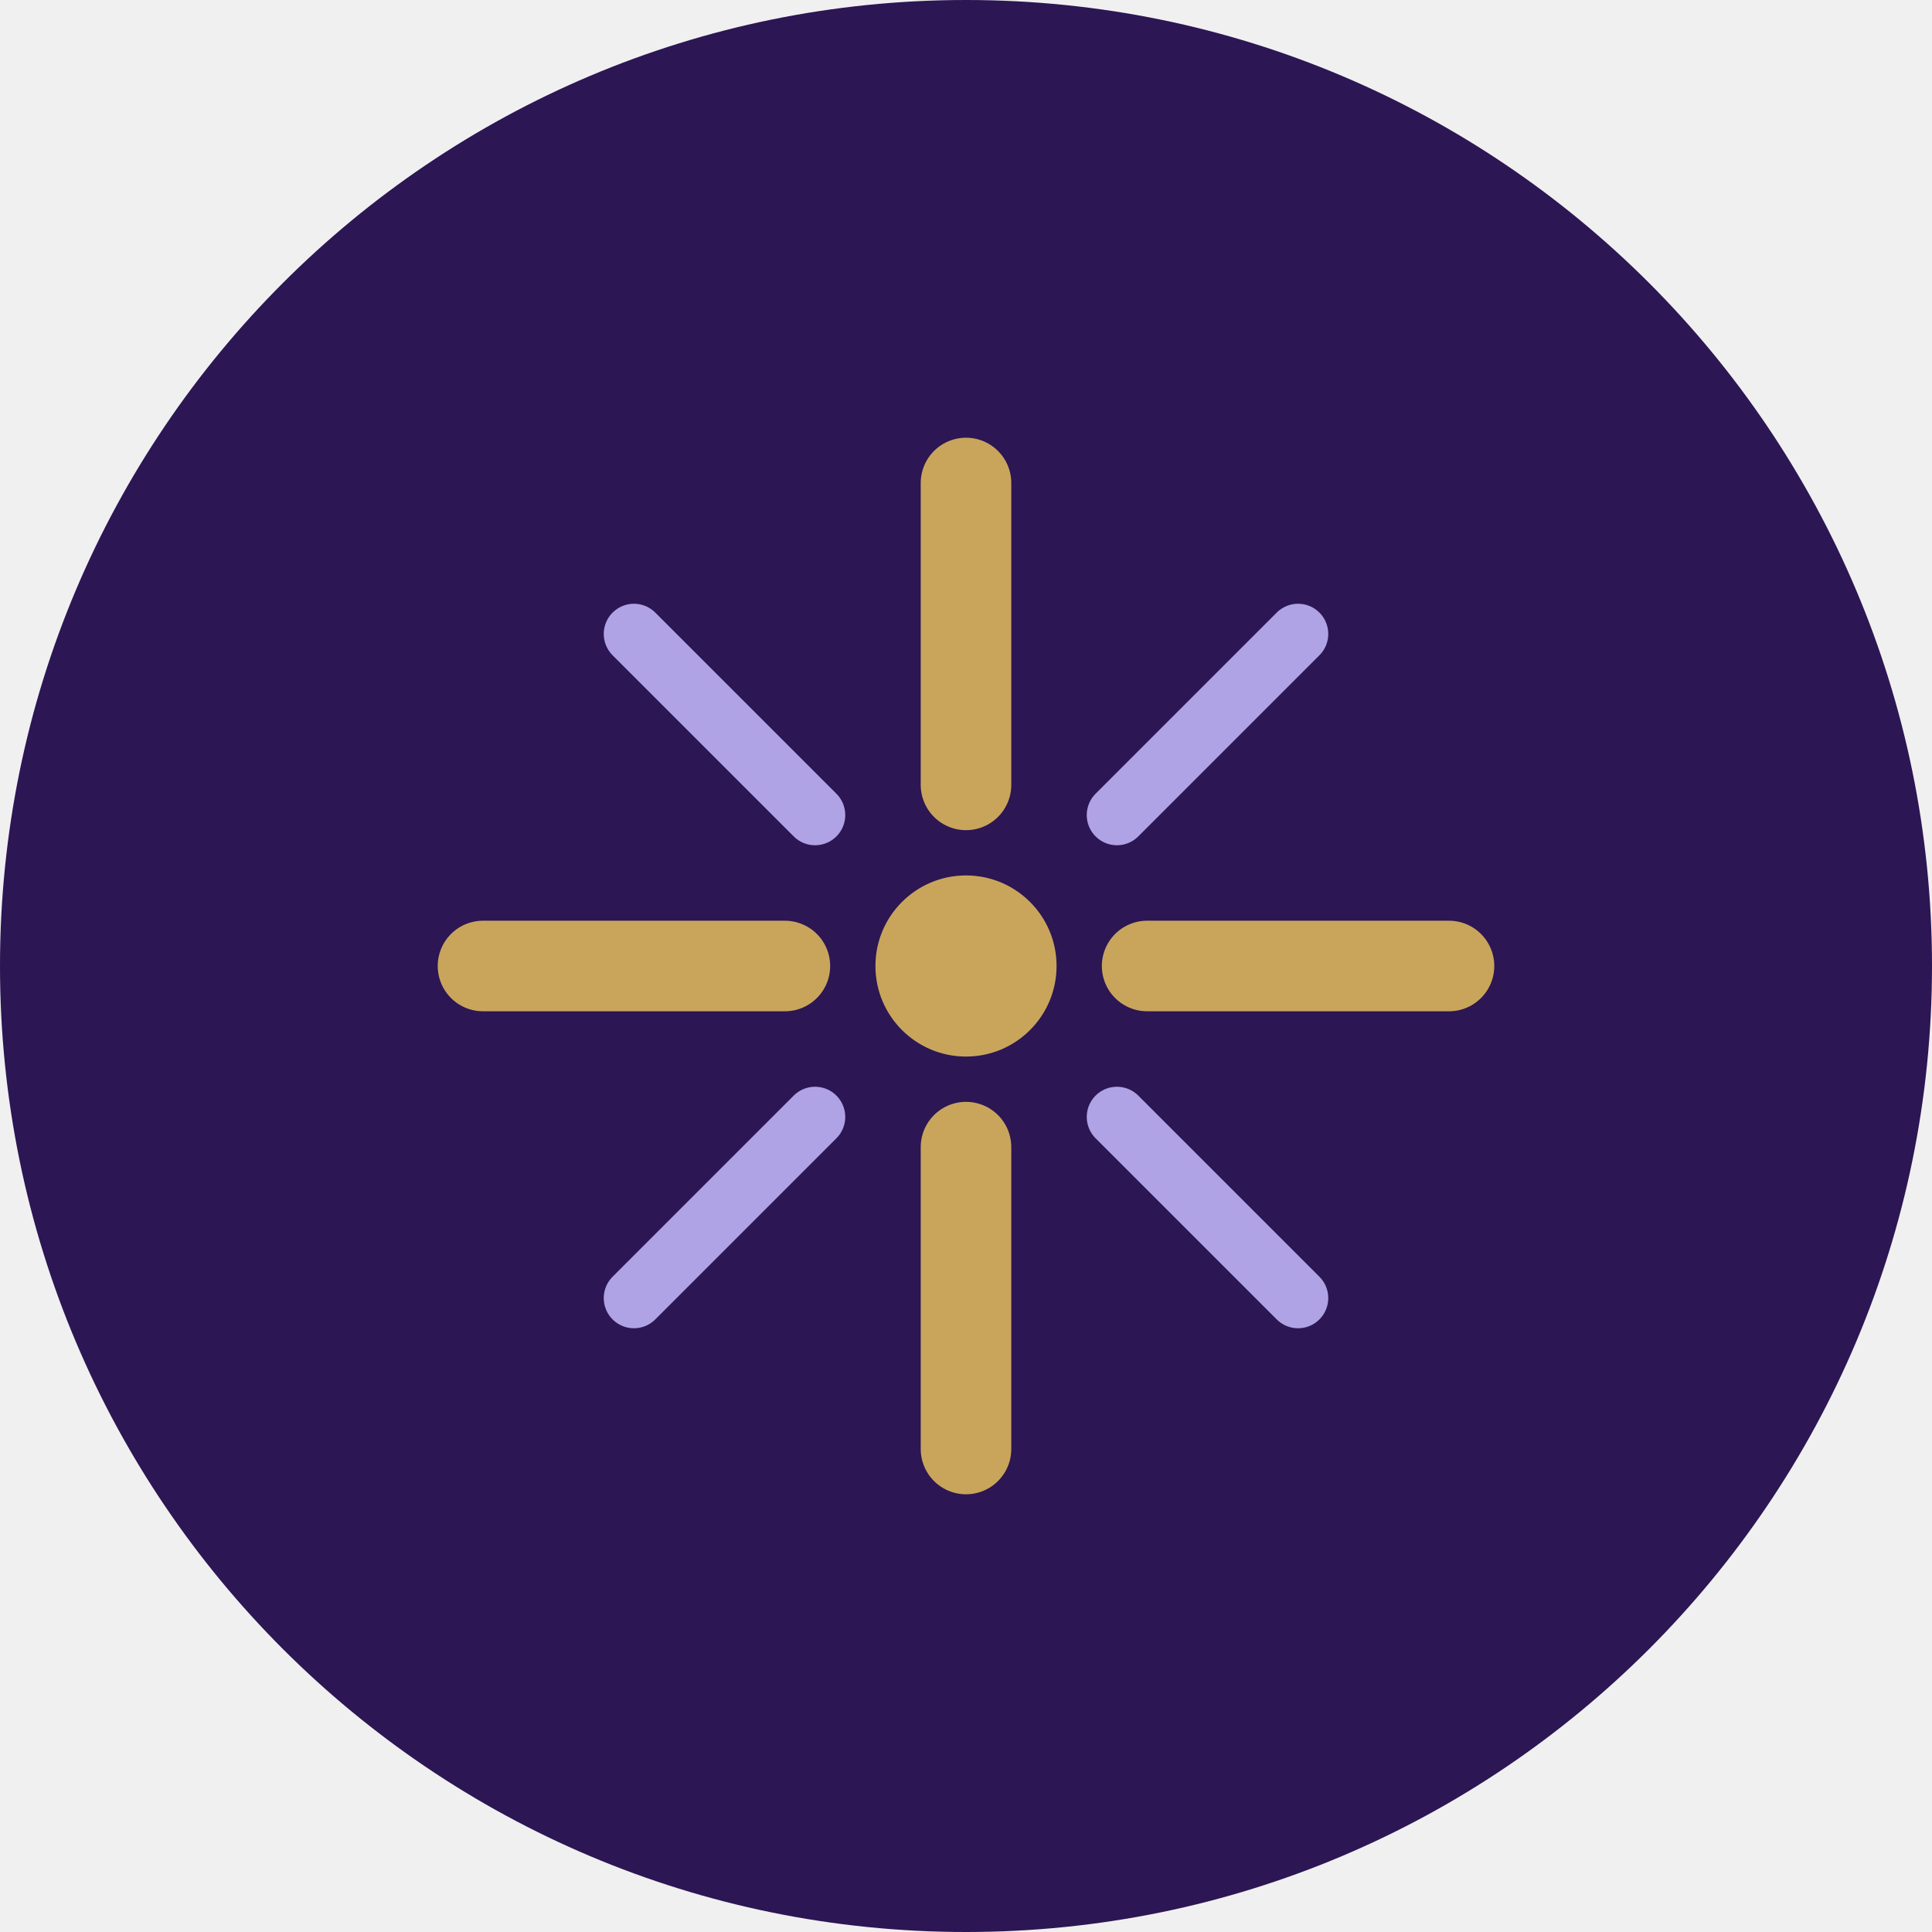
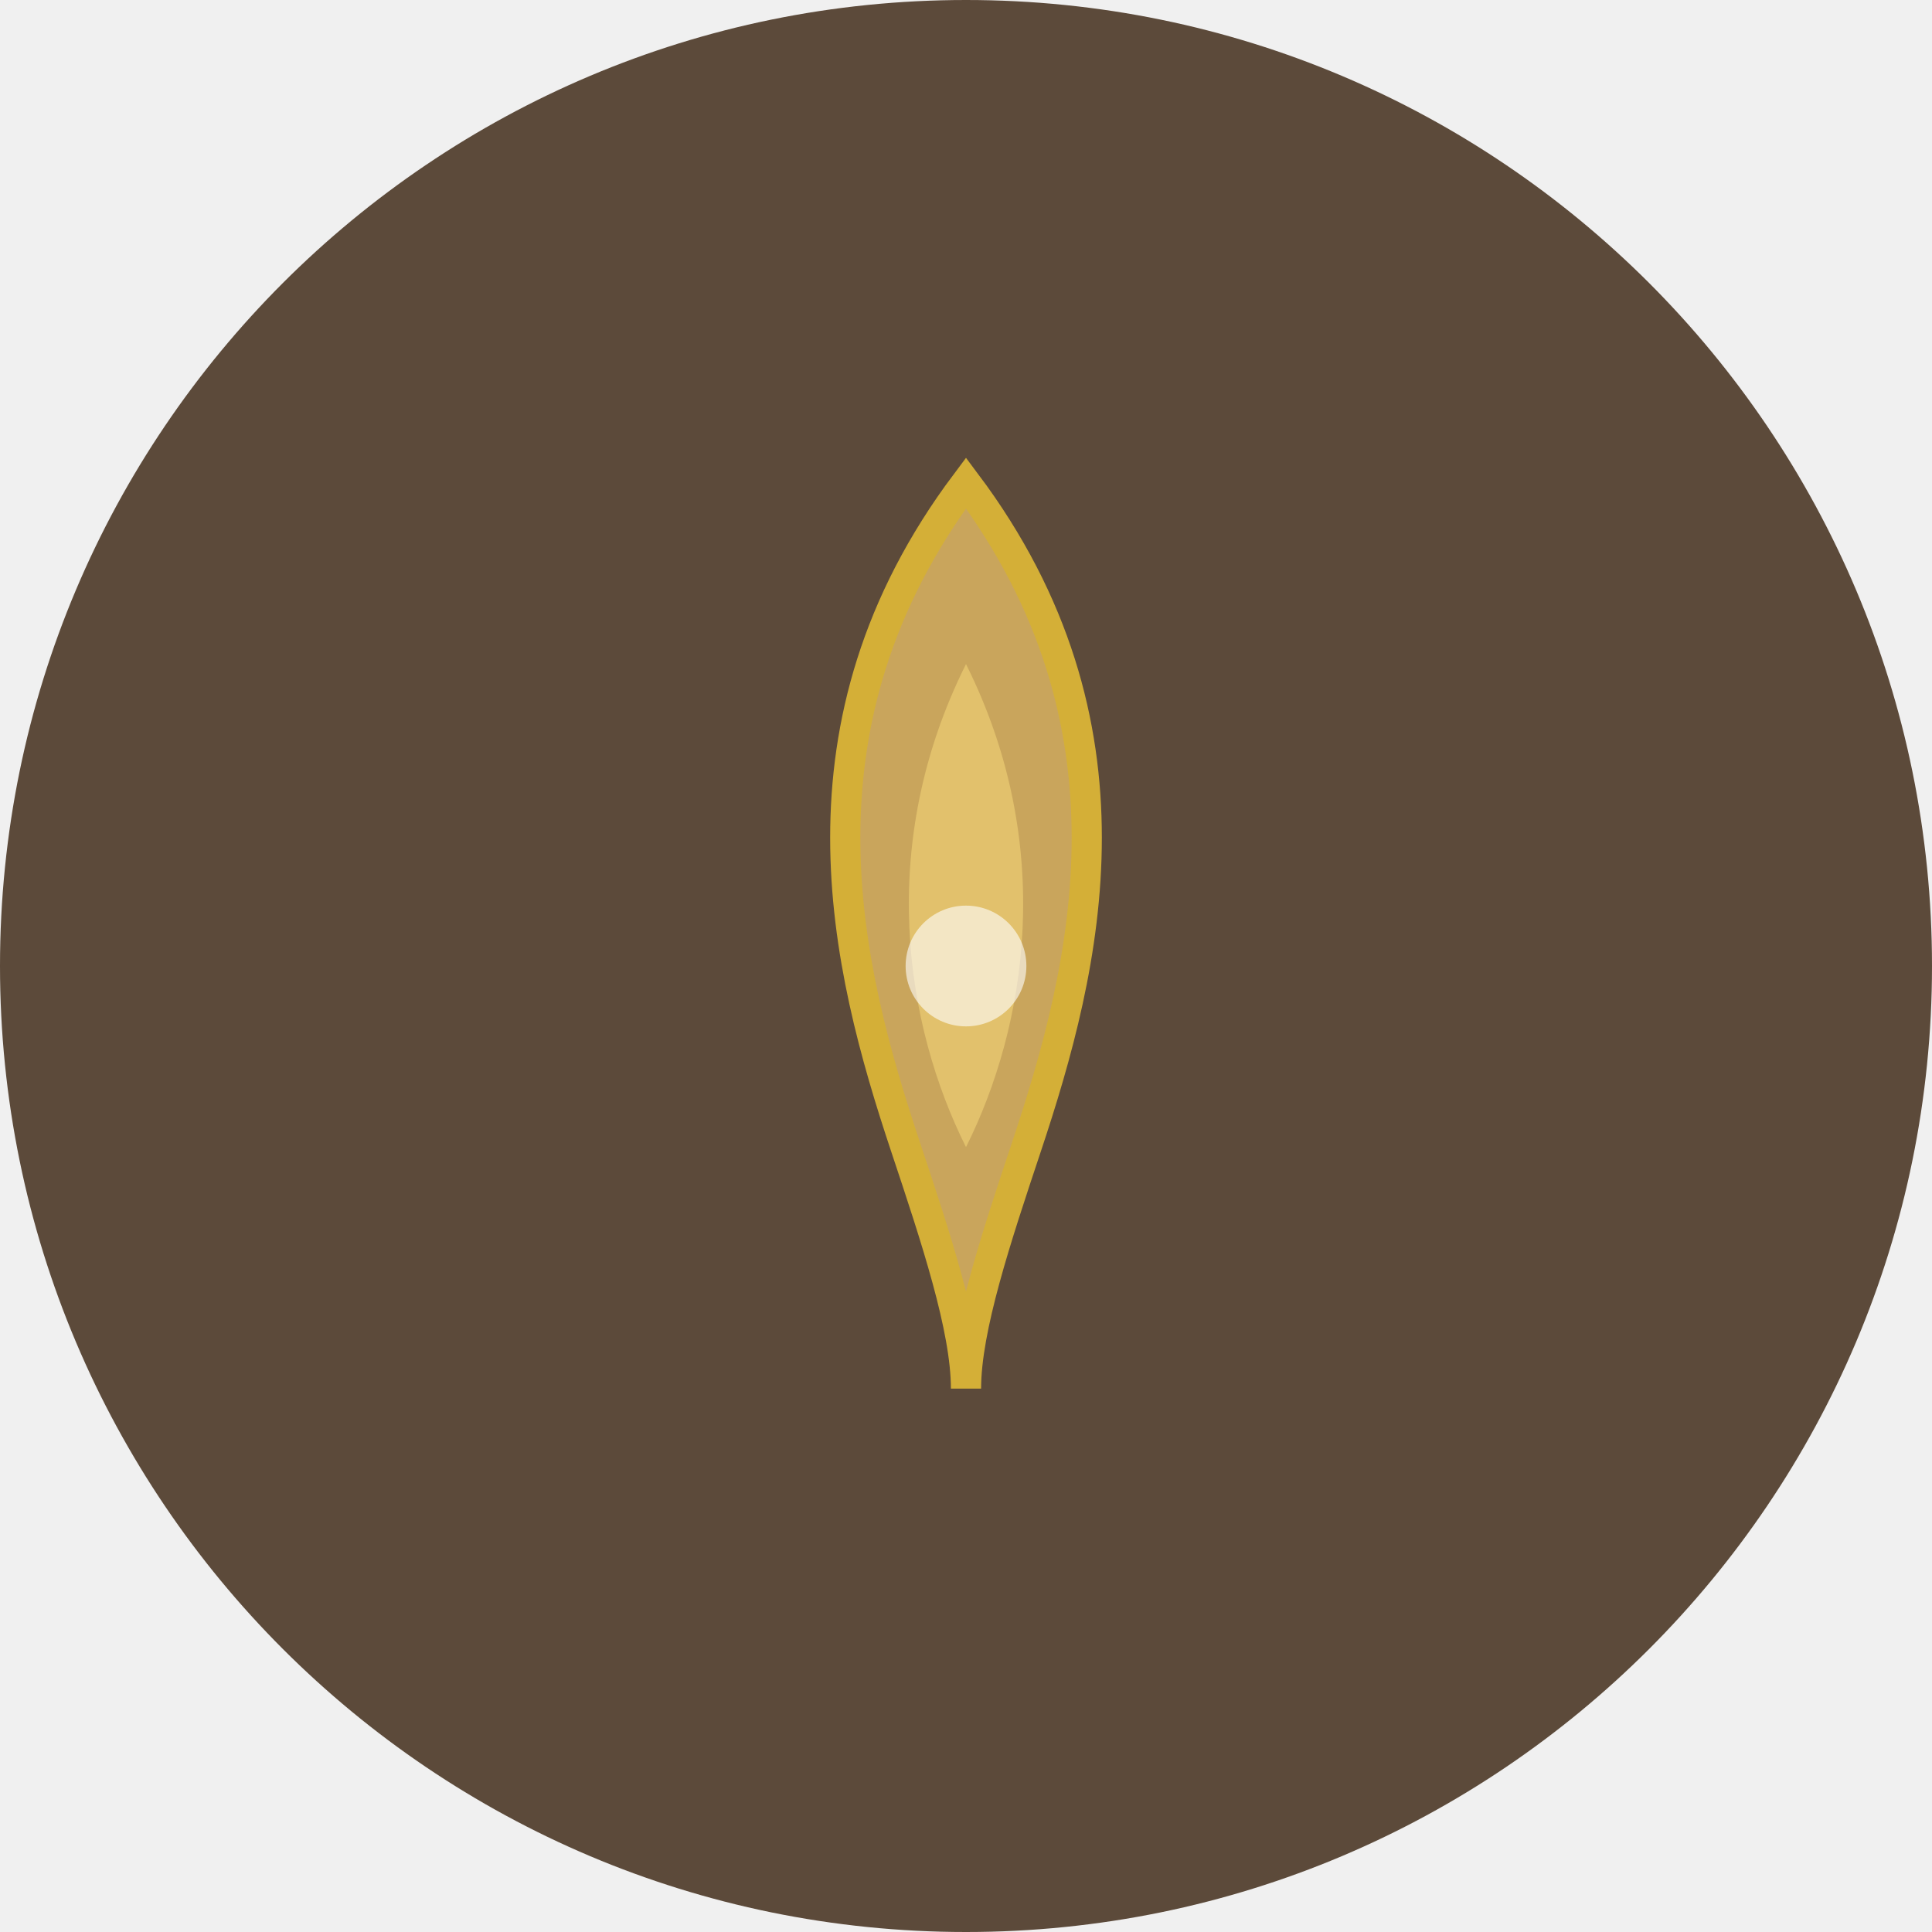
<svg xmlns="http://www.w3.org/2000/svg" width="32" height="32" viewBox="0 0 32 32" fill="none">
-   <circle cx="16" cy="16" r="16" fill="#2C1654" />
+   <circle cx="16" cy="16" r="16" fill="#5C4A3A" />
  <g transform="translate(16, 16)">
-     <circle cx="0" cy="0" r="1.5" fill="#C9A55C" />
-     <line x1="0" y1="-8" x2="0" y2="-3" stroke="#C9A55C" stroke-width="1.5" stroke-linecap="round" />
-     <line x1="0" y1="8" x2="0" y2="3" stroke="#C9A55C" stroke-width="1.5" stroke-linecap="round" />
-     <line x1="-8" y1="0" x2="-3" y2="0" stroke="#C9A55C" stroke-width="1.5" stroke-linecap="round" />
-     <line x1="8" y1="0" x2="3" y2="0" stroke="#C9A55C" stroke-width="1.5" stroke-linecap="round" />
-     <line x1="-5.5" y1="-5.5" x2="-2.5" y2="-2.5" stroke="#AFA3E6" stroke-width="1" stroke-linecap="round" />
-     <line x1="5.5" y1="-5.5" x2="2.5" y2="-2.5" stroke="#AFA3E6" stroke-width="1" stroke-linecap="round" />
-     <line x1="-5.5" y1="5.5" x2="-2.5" y2="2.5" stroke="#AFA3E6" stroke-width="1" stroke-linecap="round" />
-     <line x1="5.5" y1="5.5" x2="2.5" y2="2.5" stroke="#AFA3E6" stroke-width="1" stroke-linecap="round" />
+     <path d="M 0,-8 C -3,-4 -2,0 -1,3 C -0.5,4.5 0,6 0,7 C 0,6 0.5,4.5 1,3 C 2,0 3,-4 0,-8 Z" fill="#C9A55C" stroke="#D4AF37" stroke-width="0.5" />
+     <path d="M 0,-5 C -1.5,-2 -1,1 0,3 C 1,1 1.5,-2 0,-5 Z" fill="#E8C870" opacity="0.8" />
+     <circle cx="0" cy="0" r="1" fill="#FFFFFF" opacity="0.6" />
  </g>
</svg>
